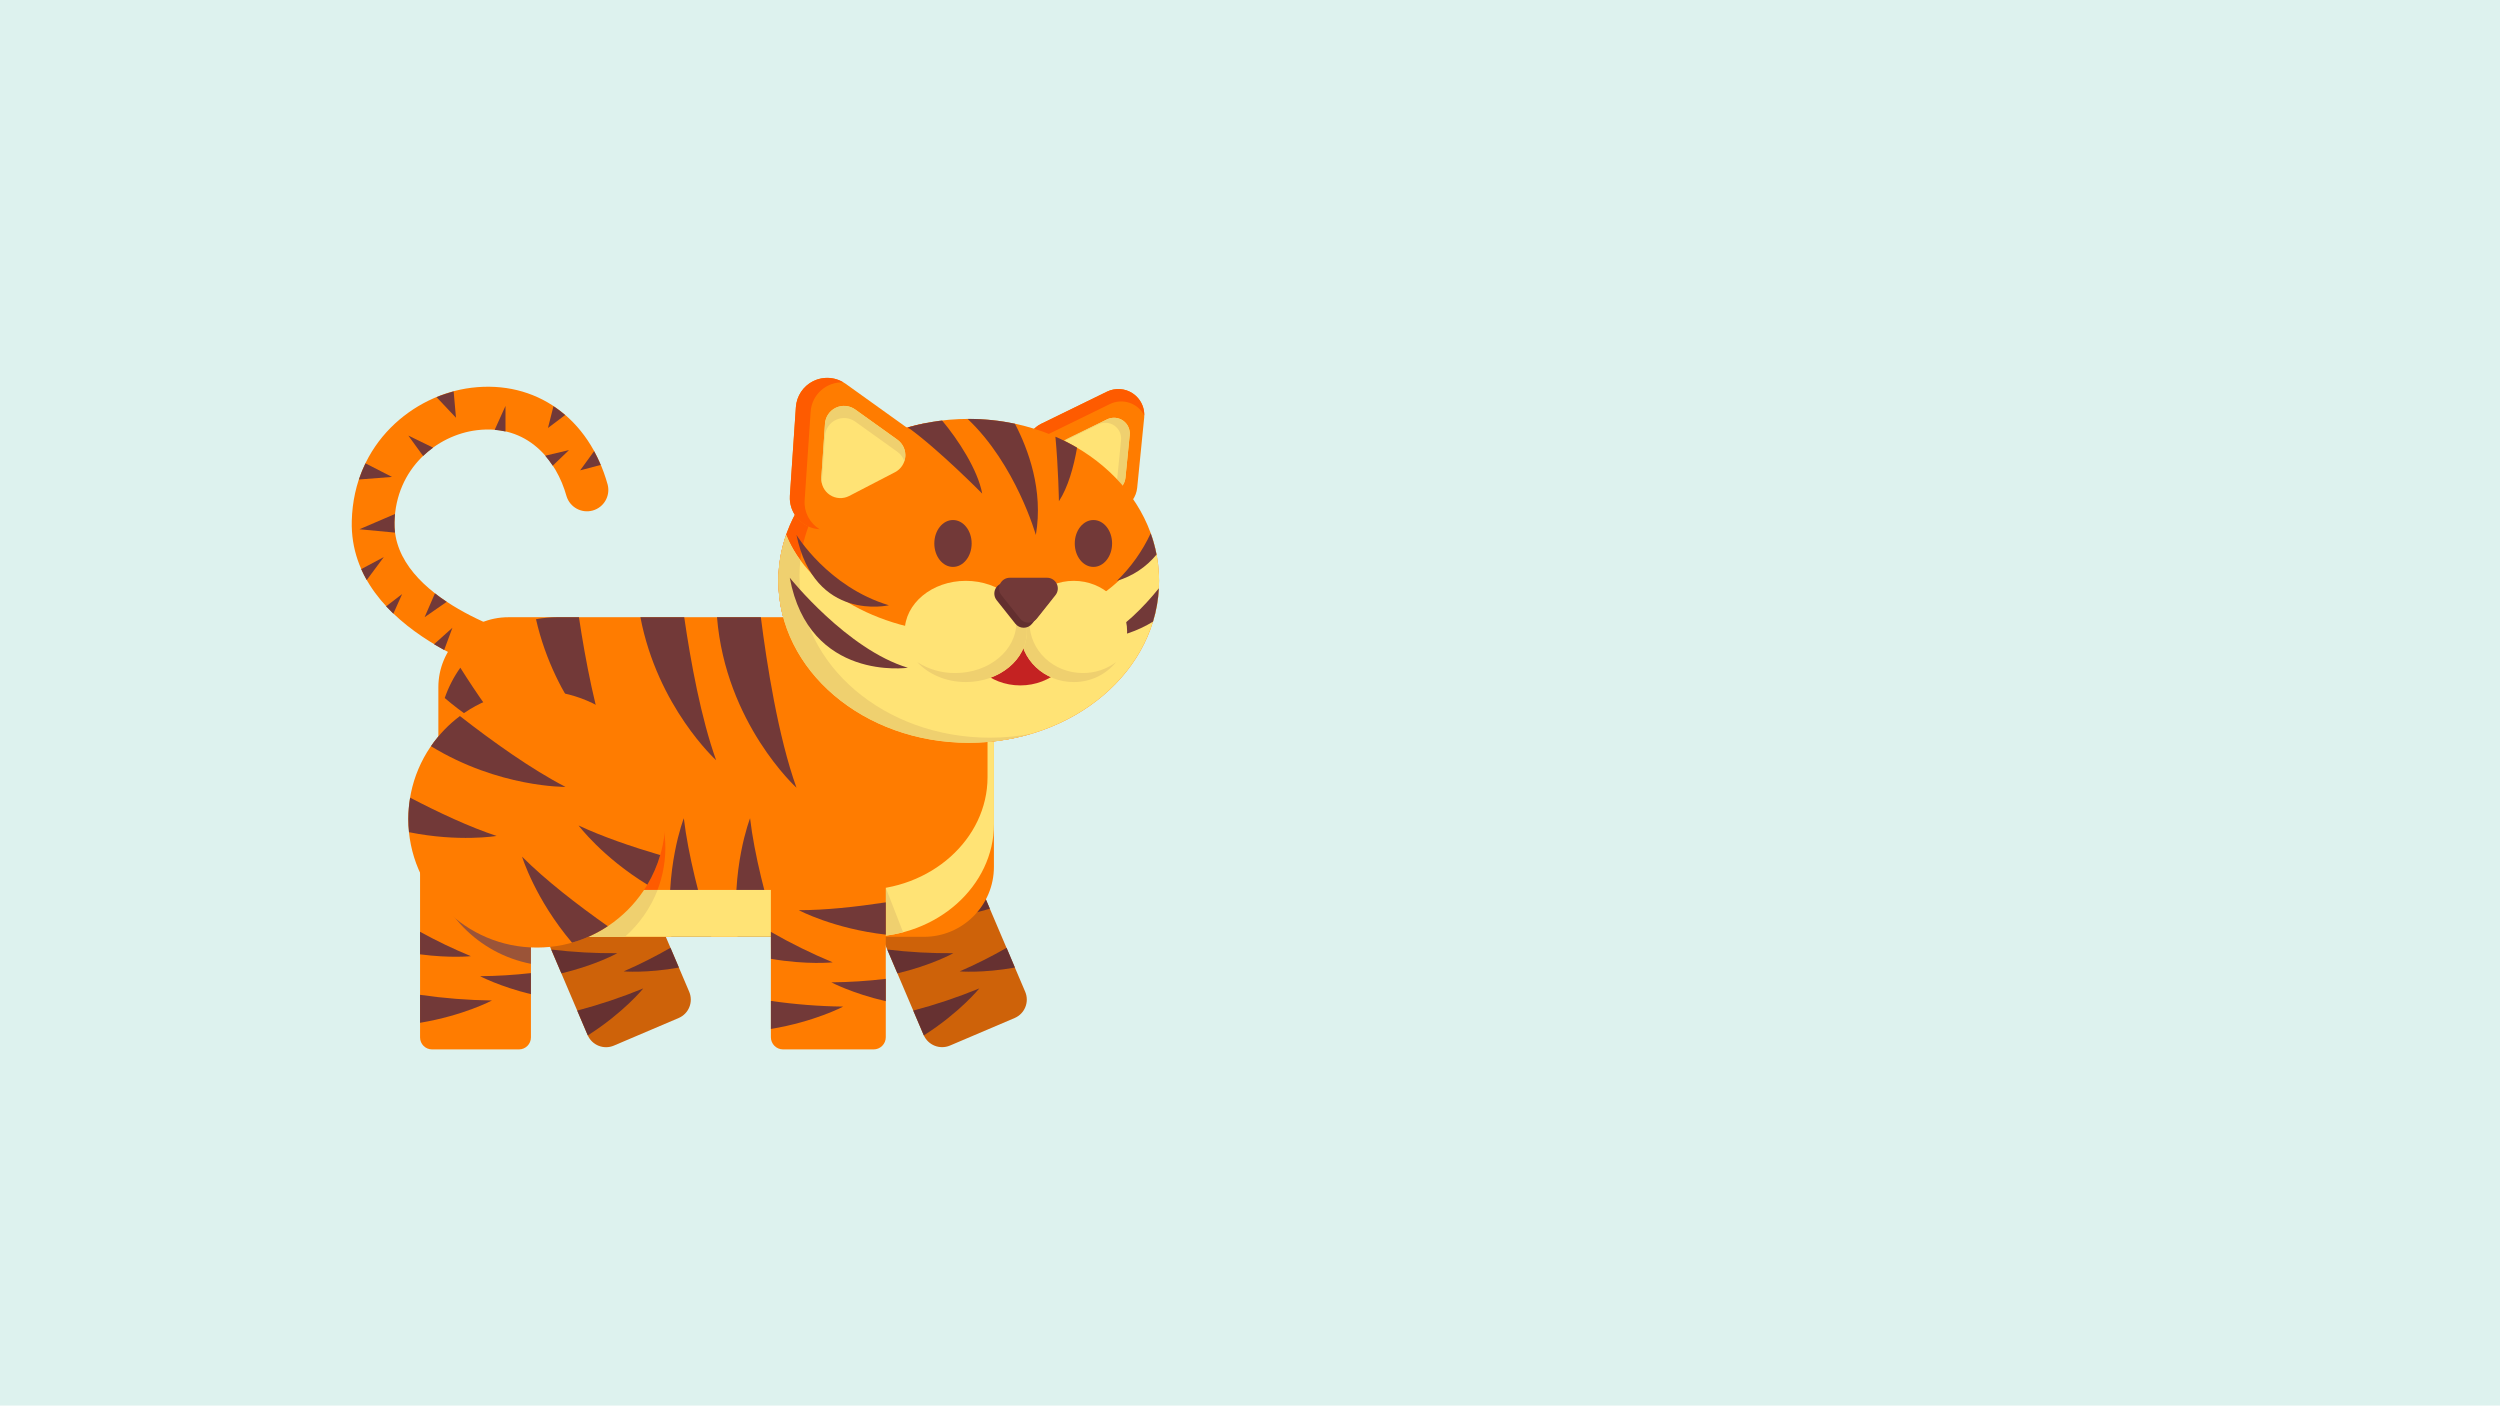
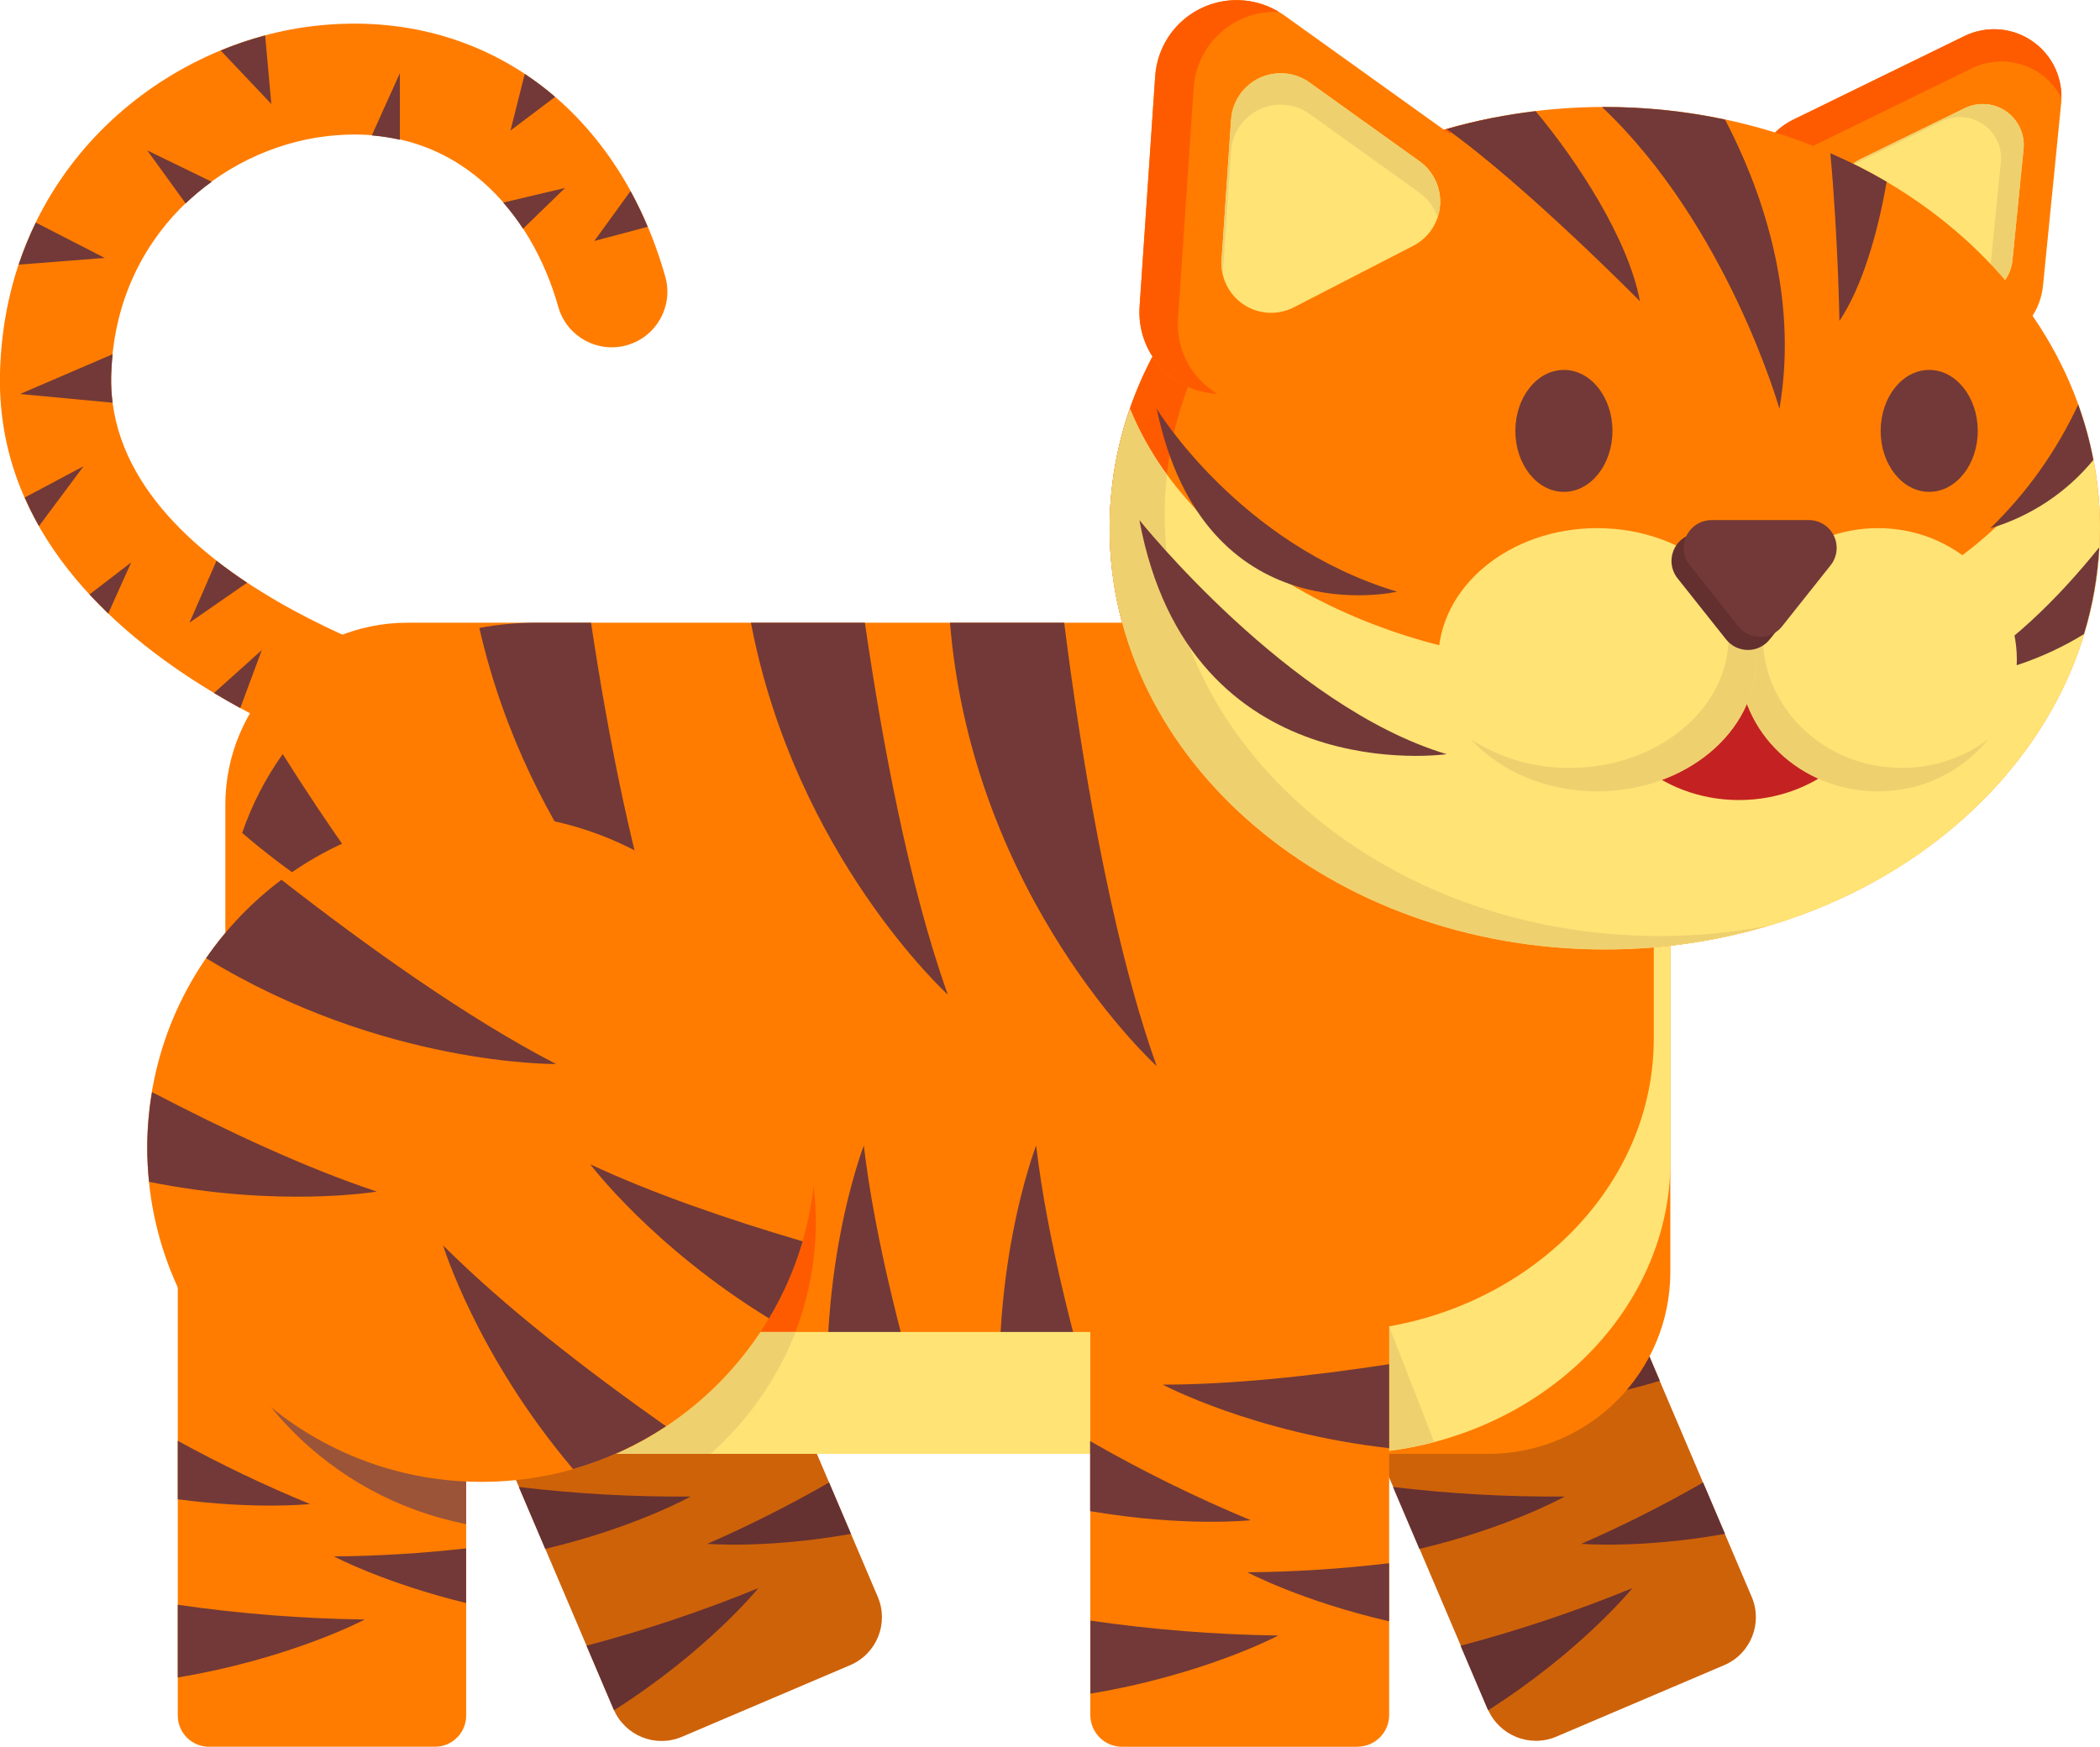
- <svg xmlns="http://www.w3.org/2000/svg" id="Layer_1" data-name="Layer 1" viewBox="0 0 1366 768">
+ <svg xmlns="http://www.w3.org/2000/svg" viewBox="0 0 441.16 366.99">
  <defs>
-     <style>.cls-1{opacity:0.3;}.cls-2{fill:#8dd2c7;}.cls-3{fill:#ff7c00;}.cls-4{fill:#723938;}.cls-5{fill:#ce6209;}.cls-6{fill:#663131;}.cls-7{fill:#fe5b00;}.cls-8{fill:#ffe375;}.cls-9{fill:#efd06f;}.cls-10{fill:#9b5438;}.cls-11{fill:#c42222;}.cls-12{fill:#632f2f;}</style>
+     <style>.cls-1{fill:#ff7c00;}.cls-2{fill:#723938;}.cls-3{fill:#ce6209;}.cls-4{fill:#663131;}.cls-5{fill:#fe5b00;}.cls-6{fill:#ffe375;}.cls-7{fill:#efd06f;}.cls-8{fill:#9b5438;}.cls-9{fill:#c42222;}.cls-10{fill:#632f2f;}</style>
  </defs>
-   <g class="cls-1">
-     <rect class="cls-2" width="1366" height="768" />
+   <g id="Tail">
+     <path class="cls-1" d="M91.8,164.88a11.68,11.68,0,0,0,3-23c-1.14-.31-72.5-20.15-71.44-63,.73-29.41,23.14-47.53,44.9-50.22,27.85-3.45,43.62,16.36,49.09,36.05a11.68,11.68,0,0,0,22.5-6.25C129.7,22,100.46,1.2,65.39,5.53,33.71,9.45,1.08,35.73,0,78.35c-1.52,61.33,85.07,85.14,88.76,86.13A11.75,11.75,0,0,0,91.8,164.88Z" />
+     <path class="cls-2" d="M45.48,117.82c2.08,1.62,4.24,3.16,6.43,4.61l-12.11,8.4Z" />
+     <path class="cls-2" d="M4.21,82.78l19.45-8.36c-.15,1.48-.26,3-.3,4.51a37.35,37.35,0,0,0,.29,5.68Z" />
+     <path class="cls-2" d="M39,42.74,30.93,31.6l13.55,6.59A52,52,0,0,0,39,42.74Z" />
+     <path class="cls-2" d="M84,29.37a41.84,41.84,0,0,0-5.9-.91L84,15.37Z" />
+     <path class="cls-2" d="M105.71,42.56l13-3.07-8.83,8.56A50,50,0,0,0,105.71,42.56Z" />
+     <path class="cls-2" d="M107.24,27.43l3-11.9a64.23,64.23,0,0,1,6.38,4.82Z" />
+     <path class="cls-2" d="M55.7,7.44,57,21.85,46.36,10.61A75.33,75.33,0,0,1,55.7,7.44Z" />
+     <path class="cls-2" d="M3.92,55.6a72.68,72.68,0,0,1,3.6-8.84L22,54.19Z" />
+     <path class="cls-2" d="M17.56,97.95,8.19,110.53a65.58,65.58,0,0,1-3-6Z" />
+     <path class="cls-2" d="M27.56,118.16l-4.82,10.74q-2-1.95-3.95-4Z" />
+     <path class="cls-2" d="M55,136.58l-4.53,12.19q-2.74-1.5-5.52-3.17Z" />
+     <path class="cls-2" d="M124.85,50.63l7.61-10.49a82,82,0,0,1,3.61,7.51Z" />
  </g>
-   <path class="cls-3" d="M284,371.29a11.68,11.68,0,0,0,3-23c-1.14-.31-72.5-20.15-71.44-63,.73-29.41,23.14-47.53,44.9-50.22,27.85-3.45,43.62,16.36,49.09,36.05a11.68,11.68,0,0,0,22.5-6.25c-10.15-36.53-39.39-57.31-74.46-53-31.69,3.92-64.32,30.19-65.38,72.82-1.52,61.33,85.07,85.14,88.76,86.13A11.75,11.75,0,0,0,284,371.29Z" transform="translate(0 0)" />
-   <path class="cls-4" d="M237.65,324.23c2.08,1.62,4.24,3.16,6.43,4.61L232,337.24Z" transform="translate(0 0)" />
-   <path class="cls-4" d="M196.39,289.19l19.45-8.36c-.15,1.48-.26,3-.3,4.51a37.35,37.35,0,0,0,.29,5.68Z" transform="translate(0 0)" />
-   <path class="cls-4" d="M231.19,249.15,223.1,238l13.55,6.59A52,52,0,0,0,231.19,249.15Z" transform="translate(0 0)" />
-   <path class="cls-4" d="M276.2,235.78a41.84,41.84,0,0,0-5.9-.91l5.9-13.08Z" transform="translate(0 0)" />
-   <path class="cls-4" d="M297.89,249l13-3.07L302,254.47A50,50,0,0,0,297.89,249Z" transform="translate(0 0)" />
-   <path class="cls-4" d="M299.41,233.85l3-11.9a64.23,64.23,0,0,1,6.38,4.82Z" transform="translate(0 0)" />
-   <path class="cls-4" d="M247.87,213.85l1.28,14.41L238.53,217A75.33,75.33,0,0,1,247.87,213.85Z" transform="translate(0 0)" />
-   <path class="cls-4" d="M196.09,262a72.68,72.68,0,0,1,3.6-8.84l14.49,7.43Z" transform="translate(0 0)" />
-   <path class="cls-4" d="M209.73,304.36l-9.36,12.59a65.58,65.58,0,0,1-3-6Z" transform="translate(0 0)" />
-   <path class="cls-4" d="M219.74,324.57l-4.82,10.74q-2-1.95-3.95-4Z" transform="translate(0 0)" />
-   <path class="cls-4" d="M247.21,343l-4.53,12.19q-2.74-1.5-5.52-3.17Z" transform="translate(0 0)" />
-   <path class="cls-4" d="M317,257l7.61-10.49a82,82,0,0,1,3.61,7.51Z" transform="translate(0 0)" />
-   <path class="cls-5" d="M519,571.32l35.41-15.08a10.94,10.94,0,0,0,5.77-14.31l-31.34-73.6a10.94,10.94,0,0,0-14.31-5.76l-35.41,15.07A11,11,0,0,0,473.37,492l31.34,73.6A11,11,0,0,0,519,571.32Z" transform="translate(0 0)" />
-   <path class="cls-6" d="M484.81,518.83a284.19,284.19,0,0,0,36.09,2s-11.73,6.55-30.55,11Z" transform="translate(0 0)" />
-   <path class="cls-6" d="M535.1,540.07s-10.61,13.12-30.31,25.67l-.09-.18L499,552.18A290.52,290.52,0,0,0,535.1,540.07Z" transform="translate(0 0)" />
-   <path class="cls-6" d="M554.55,528.68c-17.83,3.16-30.18,2.09-30.18,2.09A260.57,260.57,0,0,0,550,517.89Z" transform="translate(0 0)" />
-   <path class="cls-6" d="M540.86,496.52c-26.43,7.89-47.07,6.1-47.07,6.1,12.79-5.45,26.94-13.35,40.43-21.7Z" transform="translate(0 0)" />
-   <path class="cls-5" d="M335.42,571.32l35.41-15.08a10.94,10.94,0,0,0,5.76-14.31l-31.34-73.6a10.94,10.94,0,0,0-14.31-5.76l-35.41,15.07A10.94,10.94,0,0,0,289.76,492l31.34,73.6A10.94,10.94,0,0,0,335.42,571.32Z" transform="translate(0 0)" />
-   <path class="cls-6" d="M301.21,518.83a284.24,284.24,0,0,0,36.09,2s-11.73,6.55-30.55,11Z" transform="translate(0 0)" />
-   <path class="cls-6" d="M351.5,540.07s-10.61,13.12-30.31,25.67c0-.06-.06-.12-.09-.18l-5.7-13.38A290.81,290.81,0,0,0,351.5,540.07Z" transform="translate(0 0)" />
-   <path class="cls-6" d="M370.94,528.68c-17.83,3.16-30.18,2.09-30.18,2.09a260.53,260.53,0,0,0,25.58-12.89Z" transform="translate(0 0)" />
-   <path class="cls-6" d="M357.25,496.52c-26.43,7.89-47.07,6.1-47.07,6.1,12.79-5.45,26.94-13.35,40.43-21.7Z" transform="translate(0 0)" />
-   <rect class="cls-3" x="239.51" y="337.24" width="303.56" height="174.63" rx="38.26" ry="38.26" transform="translate(782.59 849.12) rotate(-180)" />
-   <path class="cls-4" d="M424.86,511.87H403c-4-37,6.84-64.78,6.84-64.78C412.17,467,418.43,490.93,424.86,511.87Z" transform="translate(0 0)" />
-   <path class="cls-4" d="M388.66,511.87H366.8c-4-37,6.84-64.78,6.84-64.78C376,467,382.23,490.93,388.66,511.87Z" transform="translate(0 0)" />
-   <path class="cls-7" d="M239.51,448.42V420.67a71.68,71.68,0,0,1,53.82-23.8c38.79,0,70.23,29.79,70.23,66.53a64.75,64.75,0,0,1-22.15,48.47H306.5C269.65,511.87,239.51,483.32,239.51,448.42Z" transform="translate(0 0)" />
-   <path class="cls-8" d="M305,486.27H470.59c37.93,0,69-27.73,69-61.63V379.56a55.22,55.22,0,0,1,3.51,19.32v51.37c0,33.89-31,61.63-69,61.63H308.48c-37.93,0-69-27.73-69-61.63V444C248.64,468.46,274.58,486.27,305,486.27Z" transform="translate(0 0)" />
-   <path class="cls-9" d="M474.1,511.87h-9.78v-25.6h6.27a76.55,76.55,0,0,0,13.4-1.18h0l9.47,24.29A76,76,0,0,1,474.1,511.87Z" transform="translate(0 0)" />
-   <path class="cls-9" d="M239.51,450.25V444c9.13,24.51,35.07,42.31,65.46,42.31h54.34a66.42,66.42,0,0,1-17.89,25.6H308.48C270.55,511.87,239.51,484.14,239.51,450.25Z" transform="translate(0 0)" />
-   <path class="cls-4" d="M415.73,337.24c3.24,25.6,9.45,65.23,19.47,93.17,0,0-38.68-35.09-43.43-93.17Z" transform="translate(0 0)" />
-   <path class="cls-4" d="M373.86,337.24c3.55,24.45,9.21,55.23,17.43,78.15,0,0-32-29.1-41.37-78.15Z" transform="translate(0 0)" />
-   <path class="cls-4" d="M304.71,337.24h11.62c3.58,23.75,9.07,52.49,16.85,74.18,0,0-29.85-27.1-40.31-73.08A64.84,64.84,0,0,1,304.71,337.24Z" transform="translate(0 0)" />
-   <path class="cls-4" d="M243,381.4a65.14,65.14,0,0,1,8.52-16.57c9.13,14.5,19.2,29,29.09,40.36C280.65,405.18,262.8,398.36,243,381.4Z" transform="translate(0 0)" />
-   <path class="cls-3" d="M427.89,467.43h49.44a6.67,6.67,0,0,1,6.67,6.67v92.64a6.66,6.66,0,0,1-6.66,6.66H427.89a6.67,6.67,0,0,1-6.67-6.67V474.09a6.66,6.66,0,0,1,6.66-6.66Z" transform="translate(905.21 1040.83) rotate(-180)" />
-   <path class="cls-4" d="M421.22,509.19A296.58,296.58,0,0,0,455,525.82s-13.9,1.49-33.75-1.91Z" transform="translate(0 0)" />
-   <path class="cls-4" d="M460.72,550s-15.51,8.24-39.49,12.22c0-.07,0-.14,0-.21V546.9A302.91,302.91,0,0,0,460.72,550Z" transform="translate(0 0)" />
-   <path class="cls-4" d="M484,547.05c-18.36-4.24-29.76-10.3-29.76-10.3A271.38,271.38,0,0,0,484,534.84Z" transform="translate(0 0)" />
-   <path class="cls-4" d="M484,510.68c-28.53-3.23-47.56-13.35-47.56-13.35,14.47,0,31.25-1.8,47.56-4.29Z" transform="translate(0 0)" />
-   <rect class="cls-3" x="229.51" y="467.43" width="60.58" height="105.97" rx="6.55" ry="6.55" transform="translate(519.61 1040.83) rotate(-180)" />
-   <path class="cls-4" d="M229.51,509.12a273.88,273.88,0,0,0,27.78,13.33s-11.17,1.2-27.78-1Z" transform="translate(0 0)" />
-   <path class="cls-4" d="M229.51,558.86V543.57a302,302,0,0,0,39.28,3.1S253.38,554.86,229.51,558.86Z" transform="translate(0 0)" />
-   <path class="cls-4" d="M290.1,543.22c-17.19-4.2-27.78-9.83-27.78-9.83a265.09,265.09,0,0,0,27.78-1.69Z" transform="translate(0 0)" />
-   <path class="cls-10" d="M234.28,469.47a11.07,11.07,0,0,1,6.39-2h38.26a11.19,11.19,0,0,1,11.16,11.16v48A70.28,70.28,0,0,1,234.28,469.47Z" transform="translate(0 0)" />
-   <circle class="cls-3" cx="293.33" cy="447.52" r="70.23" />
-   <path class="cls-4" d="M251.3,391.25c17.85,13.91,39.07,29.1,57.7,38.71,0,0-36.43.48-73.53-22.24A70.62,70.62,0,0,1,251.3,391.25Z" transform="translate(0 0)" />
-   <path class="cls-4" d="M223.1,447.52a70.69,70.69,0,0,1,1-11.66c15.73,8.19,32.43,16,47.24,20.9,0,0-20.51,3.47-47.86-2.05A71.21,71.21,0,0,1,223.1,447.52Z" transform="translate(0 0)" />
-   <path class="cls-4" d="M353.72,483.39c-24.57-15-37.59-32.35-37.59-32.35,13,6.09,28.87,11.55,44.62,16.19A69.89,69.89,0,0,1,353.72,483.39Z" transform="translate(0 0)" />
-   <path class="cls-4" d="M312.56,515.07c-20.29-23.93-27.31-47-27.31-47,12.84,12.87,30.25,26.32,46.82,38A69.88,69.88,0,0,1,312.56,515.07Z" transform="translate(0 0)" />
-   <path class="cls-3" d="M621.36,266.51l3.83-38.37A14.18,14.18,0,0,0,604.86,214l-36,17.6a14.18,14.18,0,0,0-1.46,24.65L599.56,277A14.18,14.18,0,0,0,621.36,266.51Z" transform="translate(0 0)" />
-   <path class="cls-7" d="M604.86,214a14.16,14.16,0,0,1,20.36,13,14.18,14.18,0,0,0-18.81-6.21l-36,17.6a14,14,0,0,0-7.93,12.45,14.18,14.18,0,0,1,6.37-19.26Z" transform="translate(0 0)" />
-   <path class="cls-8" d="M614.94,261.1l2.33-23.34a8.62,8.62,0,0,0-12.37-8.61L583,239.86a8.62,8.62,0,0,0-.89,15l19.59,12.64A8.62,8.62,0,0,0,614.94,261.1Z" transform="translate(0 0)" />
-   <path class="cls-9" d="M610.21,263.83l2.33-23.34a8.62,8.62,0,0,0-12.37-8.61l-19.28,9.41a8.74,8.74,0,0,1,2.09-1.43l21.92-10.71a8.62,8.62,0,0,1,12.37,8.61l-2.33,23.34a8.6,8.6,0,0,1-6.87,7.6A8.52,8.52,0,0,0,610.21,263.83Z" transform="translate(0 0)" />
-   <ellipse class="cls-3" cx="529.3" cy="317.38" rx="104.03" ry="88.49" />
-   <path class="cls-7" d="M506.63,231c-40.63,12-69.79,44.9-69.79,83.56,0,48.87,46.57,88.49,104,88.49a121.88,121.88,0,0,0,22.67-2.13,120.45,120.45,0,0,1-34.24,4.93c-57.45,0-104-39.62-104-88.49C425.27,275.13,460.08,239.83,506.63,231Z" transform="translate(0 0)" />
-   <path class="cls-8" d="M529.3,346.3c47.21,0,87.06-22.78,99.77-54a76.34,76.34,0,0,1,4.26,25.07c0,48.87-46.58,88.49-104,88.49s-104-39.62-104-88.49a76.25,76.25,0,0,1,4.26-25.07C442.24,323.52,482.09,346.3,529.3,346.3Z" transform="translate(0 0)" />
-   <path class="cls-9" d="M429.53,292.31a65.12,65.12,0,0,0,7.79,13.84,76.4,76.4,0,0,0-.48,8.43c0,48.87,46.57,88.49,104,88.49a121.88,121.88,0,0,0,22.67-2.13,120.45,120.45,0,0,1-34.24,4.93c-57.45,0-104-39.62-104-88.49A76.25,76.25,0,0,1,429.53,292.31Z" transform="translate(0 0)" />
-   <ellipse class="cls-4" cx="597.45" cy="296.95" rx="10.2" ry="12.81" />
-   <ellipse class="cls-4" cx="520.71" cy="296.95" rx="10.2" ry="12.81" />
-   <path class="cls-4" d="M529.3,228.89a121.6,121.6,0,0,1,25.26,2.64c7.21,13.8,15.64,36.27,11.43,60.78,0,0-10.89-38.47-37.27-63.41Z" transform="translate(0 0)" />
-   <path class="cls-4" d="M514.77,229.77c8.6,10.28,19.5,26.83,21.91,39.94,0,0-24-24.34-40.61-36.18A118.77,118.77,0,0,1,514.77,229.77Z" transform="translate(0 0)" />
-   <path class="cls-4" d="M576.68,238.61a109.18,109.18,0,0,1,11.83,6c-1.84,10.6-5,21.8-9.92,29.26C578.6,273.9,578.3,256.07,576.68,238.61Z" transform="translate(0 0)" />
-   <path class="cls-3" d="M499.9,236.82,462,209.65a17.16,17.16,0,0,0-27.11,12.79l-3.28,48.41a17.16,17.16,0,0,0,25,16.41L497.77,266A17.16,17.16,0,0,0,499.9,236.82Z" transform="translate(0 0)" />
-   <path class="cls-7" d="M434.86,222.44a17.13,17.13,0,0,1,25.95-13.5,17.15,17.15,0,0,0-17.87,16l-3.28,48.41a17,17,0,0,0,8.27,15.83,17.16,17.16,0,0,1-16.35-18.3Z" transform="translate(0 0)" />
-   <path class="cls-8" d="M490.36,240.29l-23.08-16.53a10.44,10.44,0,0,0-16.49,7.78l-2,29.45A10.44,10.44,0,0,0,464,271L489.06,258A10.44,10.44,0,0,0,490.36,240.29Z" transform="translate(0 0)" />
-   <path class="cls-9" d="M490.36,246.89l-23.08-16.53a10.44,10.44,0,0,0-16.49,7.78L449,264a10.56,10.56,0,0,1-.24-3.06l2-29.45a10.44,10.44,0,0,1,16.49-7.78l23.08,16.53a10.41,10.41,0,0,1,3.82,11.8A10.3,10.3,0,0,0,490.36,246.89Z" transform="translate(0 0)" />
-   <path class="cls-4" d="M435.2,292.31s17.27,28.44,50.5,38.41C485.7,330.72,445.13,340.2,435.2,292.31Z" transform="translate(0 0)" />
-   <path class="cls-4" d="M431.53,315.68s31.31,39.21,64.54,49.18C496.08,364.86,442.11,372.63,431.53,315.68Z" transform="translate(0 0)" />
-   <path class="cls-4" d="M610.27,317.38a87.8,87.8,0,0,0,18.48-26A76.88,76.88,0,0,1,631.94,303,44.39,44.39,0,0,1,610.27,317.38Z" transform="translate(0 0)" />
-   <path class="cls-4" d="M633.21,321.44A76.29,76.29,0,0,1,630,339.67a66.48,66.48,0,0,1-27.85,9.42C614,342.69,624.6,332.06,633.21,321.44Z" transform="translate(0 0)" />
-   <ellipse class="cls-11" cx="557.5" cy="346.88" rx="30.49" ry="27.63" />
-   <ellipse class="cls-8" cx="586.68" cy="345" rx="29.18" ry="27.63" />
-   <path class="cls-9" d="M568.51,323.42a26.54,26.54,0,0,0-6,16.7c0,15.26,13.07,27.63,29.18,27.63a30.08,30.08,0,0,0,18.18-6,29.68,29.68,0,0,1-23.21,10.93c-16.12,0-29.18-12.37-29.18-27.63A27.05,27.05,0,0,1,568.51,323.42Z" transform="translate(0 0)" />
-   <ellipse class="cls-8" cx="527.71" cy="345" rx="33.38" ry="27.63" />
-   <path class="cls-9" d="M548.5,323.42a24.58,24.58,0,0,1,6.83,16.7c0,15.26-14.94,27.63-33.38,27.63a37.76,37.76,0,0,1-20.79-6c6.1,6.63,15.71,10.93,26.55,10.93,18.44,0,33.38-12.37,33.38-27.63C561.09,336.26,556.16,328.48,548.5,323.42Z" transform="translate(0 0)" />
-   <path class="cls-12" d="M569.56,318.45h-20.4a5.86,5.86,0,0,0-4.59,9.5l10.2,12.84a5.85,5.85,0,0,0,9.17,0l10.2-12.84A5.85,5.85,0,0,0,569.56,318.45Z" transform="translate(0 0)" />
-   <path class="cls-4" d="M572.15,315.68H551.75a5.85,5.85,0,0,0-4.58,9.5L557.36,338a5.85,5.85,0,0,0,9.17,0l10.2-12.84A5.85,5.85,0,0,0,572.15,315.68Z" transform="translate(0 0)" />
+   <g id="Tiger">
+     <path class="cls-3" d="M326.85,364.91l35.41-15.08A10.94,10.94,0,0,0,368,335.52l-31.34-73.6a10.94,10.94,0,0,0-14.31-5.76L287,271.23a11,11,0,0,0-5.76,14.32l31.34,73.6A11,11,0,0,0,326.85,364.91Z" />
+     <path class="cls-4" d="M292.64,312.42a284.19,284.19,0,0,0,36.09,2s-11.73,6.55-30.55,11Z" />
+     <path class="cls-4" d="M342.93,333.66s-10.61,13.12-30.31,25.67l-.09-.18-5.7-13.38A290.52,290.52,0,0,0,342.93,333.66Z" />
+     <path class="cls-4" d="M362.38,322.27c-17.83,3.16-30.18,2.09-30.18,2.09a260.57,260.57,0,0,0,25.58-12.89Z" />
+     <path class="cls-4" d="M348.69,290.11c-26.43,7.89-47.07,6.1-47.07,6.1,12.79-5.45,26.94-13.35,40.43-21.7Z" />
+     <path class="cls-3" d="M143.24,364.91l35.41-15.08a10.94,10.94,0,0,0,5.76-14.31l-31.34-73.6a10.94,10.94,0,0,0-14.31-5.76l-35.41,15.07a10.94,10.94,0,0,0-5.77,14.32l31.34,73.6A10.94,10.94,0,0,0,143.24,364.91Z" />
+     <path class="cls-4" d="M109,312.42a284.24,284.24,0,0,0,36.09,2s-11.73,6.55-30.55,11Z" />
+     <path class="cls-4" d="M159.32,333.66S148.72,346.78,129,359.32c0-.06-.06-.12-.09-.18l-5.7-13.38A290.81,290.81,0,0,0,159.32,333.66Z" />
+     <path class="cls-4" d="M178.77,322.27c-17.83,3.16-30.18,2.09-30.18,2.09a260.53,260.53,0,0,0,25.58-12.89Z" />
+     <path class="cls-4" d="M165.08,290.11c-26.43,7.89-47.07,6.1-47.07,6.1,12.79-5.45,26.94-13.35,40.43-21.7Z" />
+     <rect class="cls-1" x="47.34" y="130.83" width="303.56" height="174.63" rx="38.26" ry="38.26" transform="translate(398.24 436.29) rotate(-180)" />
+     <path class="cls-2" d="M232.69,305.46H210.83c-4-37,6.84-64.78,6.84-64.78C220,260.59,226.26,284.51,232.69,305.46Z" />
+     <path class="cls-2" d="M196.48,305.46H174.63c-4-37,6.84-64.78,6.84-64.78C183.8,260.59,190.05,284.51,196.48,305.46Z" />
+     <path class="cls-5" d="M47.34,242V214.25a71.68,71.68,0,0,1,53.82-23.8c38.79,0,70.23,29.79,70.23,66.53a64.75,64.75,0,0,1-22.15,48.47H114.33C77.48,305.46,47.34,276.9,47.34,242Z" />
+     <path class="cls-6" d="M112.8,279.85H278.42c37.93,0,69-27.73,69-61.63V173.14a55.22,55.22,0,0,1,3.51,19.32v51.37c0,33.89-31,61.63-69,61.63H116.31c-37.93,0-69-27.73-69-61.63v-6.29C56.47,262,82.41,279.85,112.8,279.85Z" />
+     <path class="cls-7" d="M281.93,305.46h-9.78v-25.6h6.27a76.55,76.55,0,0,0,13.4-1.18h0L301.29,303A76,76,0,0,1,281.93,305.46Z" />
+     <path class="cls-7" d="M47.34,243.83v-6.29c9.13,24.51,35.07,42.31,65.46,42.31h54.34a66.42,66.42,0,0,1-17.89,25.6H116.31C78.38,305.46,47.34,277.72,47.34,243.83Z" />
+     <path class="cls-2" d="M223.56,130.83C226.79,156.43,233,196.06,243,224c0,0-38.68-35.09-43.43-93.17Z" />
+     <path class="cls-2" d="M181.69,130.83c3.55,24.45,9.21,55.23,17.43,78.15,0,0-32-29.1-41.37-78.15Z" />
+     <path class="cls-2" d="M112.54,130.83h11.62c3.58,23.75,9.07,52.49,16.85,74.18,0,0-29.85-27.1-40.31-73.08A64.84,64.84,0,0,1,112.54,130.83Z" />
+     <path class="cls-2" d="M50.87,175a65.14,65.14,0,0,1,8.52-16.57c9.13,14.5,19.2,29,29.09,40.36C88.48,198.77,70.63,191.95,50.87,175Z" />
+     <path class="cls-1" d="M235.71,261h49.44a6.67,6.67,0,0,1,6.67,6.67v92.64a6.66,6.66,0,0,1-6.66,6.66H235.71a6.67,6.67,0,0,1-6.67-6.67V267.68a6.66,6.66,0,0,1,6.66-6.66Z" transform="translate(520.87 628) rotate(-180)" />
+     <path class="cls-2" d="M229,302.77a296.58,296.58,0,0,0,33.75,16.63s-13.9,1.49-33.75-1.91Z" />
+     <path class="cls-2" d="M268.55,343.62s-15.51,8.24-39.49,12.22c0-.07,0-.14,0-.21V340.49A302.91,302.91,0,0,0,268.55,343.62Z" />
+     <path class="cls-2" d="M291.82,340.64c-18.36-4.24-29.76-10.3-29.76-10.3a271.38,271.38,0,0,0,29.76-1.91Z" />
+     <path class="cls-2" d="M291.82,304.26c-28.53-3.23-47.56-13.35-47.56-13.35,14.47,0,31.25-1.8,47.56-4.29Z" />
+     <rect class="cls-1" x="37.34" y="261.01" width="60.58" height="105.97" rx="6.55" ry="6.55" transform="translate(135.27 628) rotate(-180)" />
+     <path class="cls-2" d="M37.34,302.71A273.88,273.88,0,0,0,65.12,316s-11.17,1.2-27.78-1Z" />
+     <path class="cls-2" d="M37.34,352.44V337.16a302,302,0,0,0,39.28,3.1S61.21,348.45,37.34,352.44Z" />
+     <path class="cls-2" d="M97.92,336.8C80.73,332.6,70.14,327,70.14,327a265.09,265.09,0,0,0,27.78-1.69Z" />
+     <path class="cls-8" d="M42.11,263.05a11.07,11.07,0,0,1,6.39-2H86.77a11.19,11.19,0,0,1,11.16,11.16v48A70.28,70.28,0,0,1,42.11,263.05Z" />
+     <circle class="cls-1" cx="101.16" cy="241.11" r="70.23" />
+     <path class="cls-2" d="M59.13,184.84c17.85,13.91,39.07,29.1,57.7,38.71,0,0-36.43.48-73.53-22.24A70.62,70.62,0,0,1,59.13,184.84Z" />
+     <path class="cls-2" d="M30.93,241.11a70.69,70.69,0,0,1,1-11.66c15.73,8.19,32.43,16,47.24,20.9,0,0-20.51,3.47-47.86-2.05A71.21,71.21,0,0,1,30.93,241.11Z" />
+     <path class="cls-2" d="M161.55,277C137,261.94,124,244.62,124,244.62c13,6.09,28.87,11.55,44.62,16.19A69.89,69.89,0,0,1,161.55,277Z" />
+     <path class="cls-2" d="M120.39,308.65c-20.29-23.93-27.31-47-27.31-47,12.84,12.87,30.25,26.32,46.82,38A69.88,69.88,0,0,1,120.39,308.65Z" />
+     <path class="cls-1" d="M429.18,60.1,433,21.72A14.18,14.18,0,0,0,412.69,7.57l-36,17.6a14.18,14.18,0,0,0-1.46,24.65l32.2,20.77A14.18,14.18,0,0,0,429.18,60.1Z" />
+     <path class="cls-5" d="M412.69,7.57a14.16,14.16,0,0,1,20.36,13,14.18,14.18,0,0,0-18.81-6.21l-36,17.6a14,14,0,0,0-7.93,12.45,14.18,14.18,0,0,1,6.37-19.26Z" />
+     <path class="cls-6" d="M422.77,54.69l2.33-23.34a8.62,8.62,0,0,0-12.37-8.61L390.82,33.44a8.62,8.62,0,0,0-.89,15l19.59,12.64A8.62,8.62,0,0,0,422.77,54.69Z" />
+     <path class="cls-7" d="M418,57.41l2.33-23.34A8.62,8.62,0,0,0,408,25.46l-19.28,9.41a8.74,8.74,0,0,1,2.09-1.43l21.92-10.71a8.62,8.62,0,0,1,12.37,8.61l-2.33,23.34a8.6,8.6,0,0,1-6.87,7.6A8.52,8.52,0,0,0,418,57.41Z" />
+     <ellipse class="cls-1" cx="337.13" cy="110.96" rx="104.03" ry="88.49" />
+     <path class="cls-5" d="M314.46,24.61c-40.63,12-69.79,44.9-69.79,83.56,0,48.87,46.57,88.49,104,88.49a121.88,121.88,0,0,0,22.67-2.13,120.45,120.45,0,0,1-34.24,4.93c-57.45,0-104-39.62-104-88.49C233.1,68.72,267.91,33.41,314.46,24.61Z" />
+     <path class="cls-6" d="M337.13,139.89c47.21,0,87.06-22.78,99.77-54A76.34,76.34,0,0,1,441.16,111c0,48.87-46.58,88.49-104,88.49s-104-39.62-104-88.49a76.25,76.25,0,0,1,4.26-25.07C250.07,117.1,289.92,139.89,337.13,139.89Z" />
+     <path class="cls-7" d="M237.36,85.9a65.12,65.12,0,0,0,7.79,13.84,76.4,76.4,0,0,0-.48,8.43c0,48.87,46.57,88.49,104,88.49a121.88,121.88,0,0,0,22.67-2.13,120.45,120.45,0,0,1-34.24,4.93c-57.45,0-104-39.62-104-88.49A76.25,76.25,0,0,1,237.36,85.9Z" />
+     <ellipse class="cls-2" cx="405.28" cy="90.53" rx="10.2" ry="12.81" />
+     <ellipse class="cls-2" cx="328.54" cy="90.53" rx="10.2" ry="12.81" />
+     <path class="cls-2" d="M337.13,22.48a121.6,121.6,0,0,1,25.26,2.64c7.21,13.8,15.64,36.27,11.43,60.78,0,0-10.89-38.47-37.27-63.41Z" />
+     <path class="cls-2" d="M322.6,23.35c8.6,10.28,19.5,26.83,21.91,39.94,0,0-24-24.34-40.61-36.18A118.77,118.77,0,0,1,322.6,23.35Z" />
+     <path class="cls-2" d="M384.51,32.19a109.18,109.18,0,0,1,11.83,6c-1.84,10.6-5,21.8-9.92,29.26C386.42,67.48,386.13,49.65,384.51,32.19Z" />
+     <path class="cls-1" d="M307.73,30.41,269.79,3.23A17.16,17.16,0,0,0,242.68,16L239.4,64.43a17.16,17.16,0,0,0,25,16.41L305.6,59.6A17.16,17.16,0,0,0,307.73,30.41Z" />
+     <path class="cls-5" d="M242.68,16a17.13,17.13,0,0,1,25.95-13.5,17.15,17.15,0,0,0-17.87,16l-3.28,48.41a17,17,0,0,0,8.27,15.83,17.16,17.16,0,0,1-16.35-18.3Z" />
+     <path class="cls-6" d="M298.19,33.87,275.11,17.34a10.44,10.44,0,0,0-16.49,7.78l-2,29.45a10.44,10.44,0,0,0,15.19,10l25.07-12.92A10.44,10.44,0,0,0,298.19,33.87Z" />
+     <path class="cls-7" d="M298.19,40.48,275.11,23.94a10.44,10.44,0,0,0-16.49,7.78l-1.76,25.91a10.56,10.56,0,0,1-.24-3.06l2-29.45a10.44,10.44,0,0,1,16.49-7.78l23.08,16.53A10.41,10.41,0,0,1,302,45.67,10.3,10.3,0,0,0,298.19,40.48Z" />
+     <path class="cls-2" d="M243,85.9s17.27,28.44,50.5,38.41C293.53,124.31,253,133.78,243,85.9Z" />
+     <path class="cls-2" d="M239.36,109.27s31.31,39.21,64.54,49.18C303.91,158.45,249.93,166.22,239.36,109.27Z" />
+     <path class="cls-2" d="M418.1,111a87.8,87.8,0,0,0,18.48-26,76.88,76.88,0,0,1,3.19,11.63A44.39,44.39,0,0,1,418.1,111Z" />
+     <path class="cls-2" d="M441,115a76.29,76.29,0,0,1-3.21,18.23A66.48,66.48,0,0,1,410,142.68C421.8,136.28,432.43,125.65,441,115Z" />
+     <ellipse class="cls-9" cx="365.33" cy="140.46" rx="30.49" ry="27.63" />
+     <ellipse class="cls-6" cx="394.51" cy="138.59" rx="29.18" ry="27.63" />
+     <path class="cls-7" d="M376.33,117a26.54,26.54,0,0,0-6,16.7c0,15.26,13.07,27.63,29.18,27.63a30.08,30.08,0,0,0,18.18-6,29.68,29.68,0,0,1-23.21,10.93c-16.12,0-29.18-12.37-29.18-27.63A27.05,27.05,0,0,1,376.33,117Z" />
+     <ellipse class="cls-6" cx="335.53" cy="138.59" rx="33.38" ry="27.63" />
+     <path class="cls-7" d="M356.33,117a24.58,24.58,0,0,1,6.83,16.7c0,15.26-14.94,27.63-33.38,27.63a37.76,37.76,0,0,1-20.79-6c6.1,6.63,15.71,10.93,26.55,10.93,18.44,0,33.38-12.37,33.38-27.63C368.92,129.85,364,122.06,356.33,117Z" />
+     <path class="cls-10" d="M377.39,112H357a5.86,5.86,0,0,0-4.59,9.5l10.2,12.84a5.85,5.85,0,0,0,9.17,0L382,121.53A5.85,5.85,0,0,0,377.39,112Z" />
+     <path class="cls-2" d="M380,109.27H359.57a5.85,5.85,0,0,0-4.58,9.5l10.2,12.84a5.85,5.85,0,0,0,9.17,0l10.2-12.84A5.85,5.85,0,0,0,380,109.27Z" />
+   </g>
</svg>
